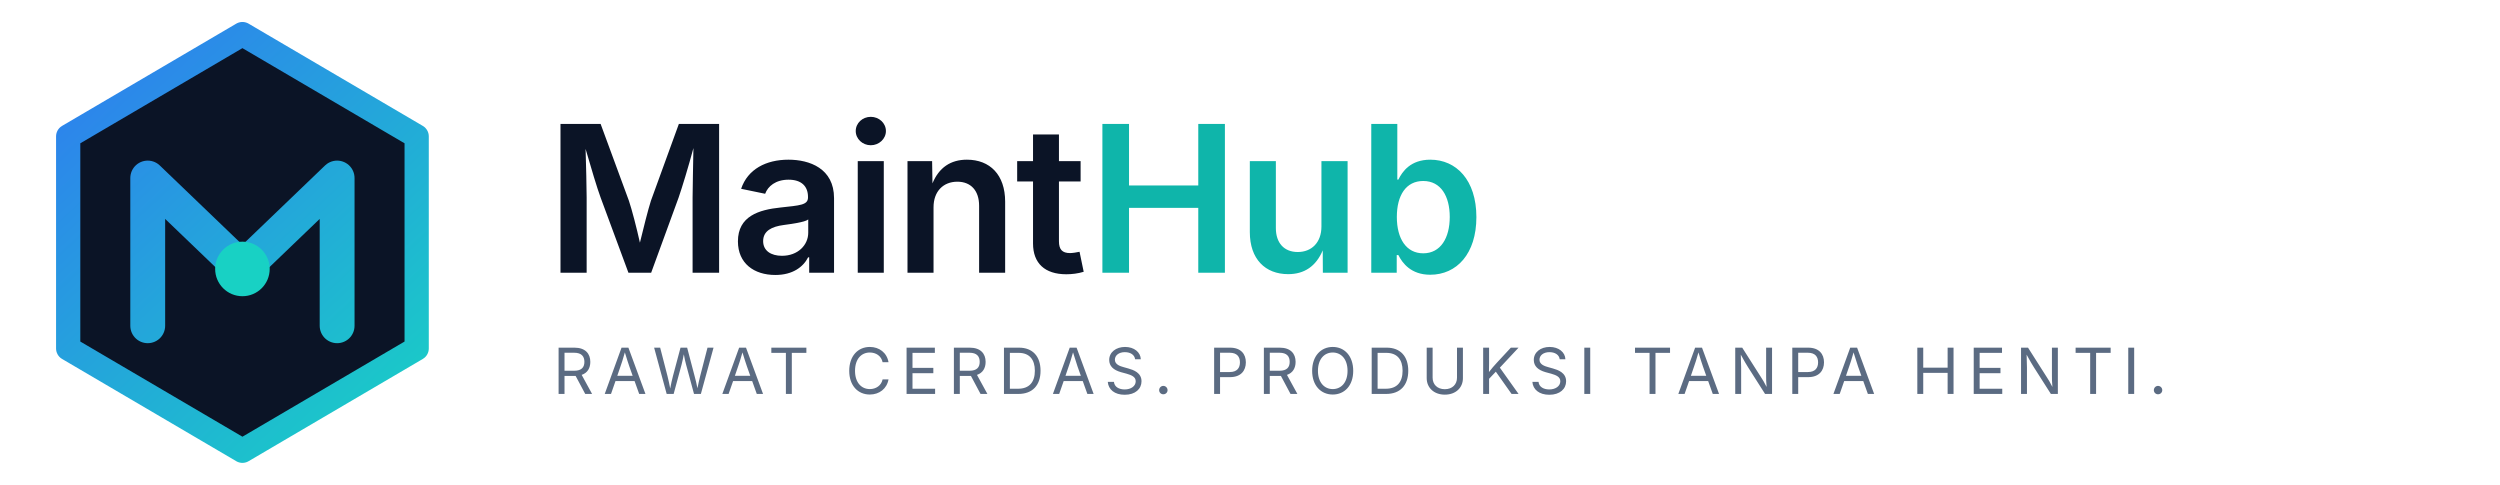
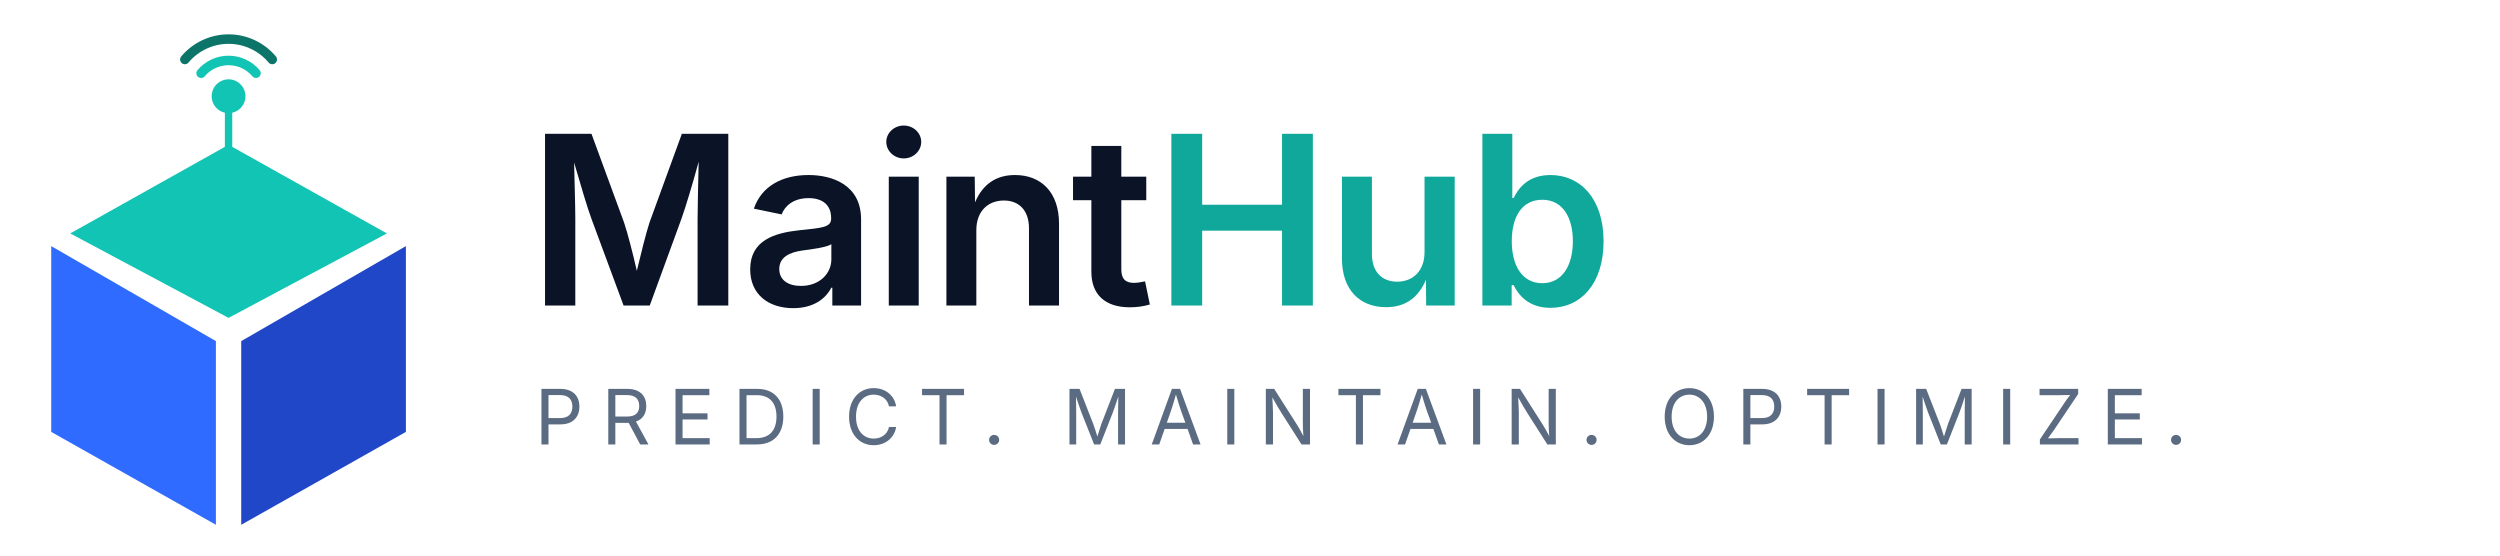
- <svg xmlns="http://www.w3.org/2000/svg" viewBox="0 0 330 64" role="img" aria-label="MaintHub — Rawat Cerdas. Produksi Tanpa Henti.">
-   <defs>
-     <linearGradient id="g" x1="8" y1="6" x2="56" y2="58" gradientUnits="userSpaceOnUse">
-       <stop offset="0" stop-color="#2f7cf0" />
-       <stop offset="1" stop-color="#18d1c4" />
-     </linearGradient>
-   </defs>
-   <path d="M32 4.5 55 18v28L32 59.5 9 46V18Z" fill="#0b1426" stroke="url(#g)" stroke-width="3.2" stroke-linejoin="round" />
-   <path d="M19.5 43V23.5L32 35.5 44.5 23.5V43" fill="none" stroke="url(#g)" stroke-width="4.6" stroke-linecap="round" stroke-linejoin="round" />
-   <circle cx="32" cy="35.5" r="3.6" fill="#18d1c4" />
-   <text x="72" y="36" font-family="Inter,Segoe UI,Helvetica,Arial,sans-serif" font-size="27" font-weight="600" letter-spacing="-0.5" fill="#0b1426">Maint<tspan fill="#0fb5aa">Hub</tspan>
+ <svg xmlns="http://www.w3.org/2000/svg" viewBox="0 0 360 80" role="img" aria-label="MaintHub — Predict. Maintain. Optimize.">
+   <svg x="4" y="2" width="56" height="76" viewBox="222 26 180 250">
+     <path d="M302 54.1A17 17 0 0 1 328 54.1" fill="none" stroke="#12c4b4" stroke-width="4.5" stroke-linecap="round" />
+     <path d="M294.3 47.6A27 27 0 0 1 335.7 47.6" fill="none" stroke="#0c7468" stroke-width="4.5" stroke-linecap="round" />
+     <path d="M315 73V90" stroke="#12c4b4" stroke-width="3.5" stroke-linecap="round" />
+     <circle cx="315" cy="65" r="8" fill="#12c4b4" />
+     <path d="M240 130 315 88 390 130 315 170Z" fill="#12c4b4" />
+     <path d="M231 136 309 181V268L231 224Z" fill="#2f6bff" />
+     <path d="M321 181 399 136V224L321 268Z" fill="#1f47c8" />
+   </svg>
+   <text x="76" y="44" font-family="Inter,Segoe UI,Helvetica,Arial,sans-serif" font-size="34" font-weight="600" letter-spacing="-0.6" fill="#0b1426">Maint<tspan fill="#0fa89a">Hub</tspan>
  </text>
-   <text x="73" y="52" font-family="Inter,Segoe UI,Helvetica,Arial,sans-serif" font-size="8.4" letter-spacing="1.2" fill="#5b6b82">RAWAT CERDAS. PRODUKSI TANPA HENTI.</text>
+   <text x="77" y="64" font-family="Inter,Segoe UI,Helvetica,Arial,sans-serif" font-size="11" letter-spacing="2.6" fill="#5b6b82">PREDICT. MAINTAIN. OPTIMIZE.</text>
</svg>
